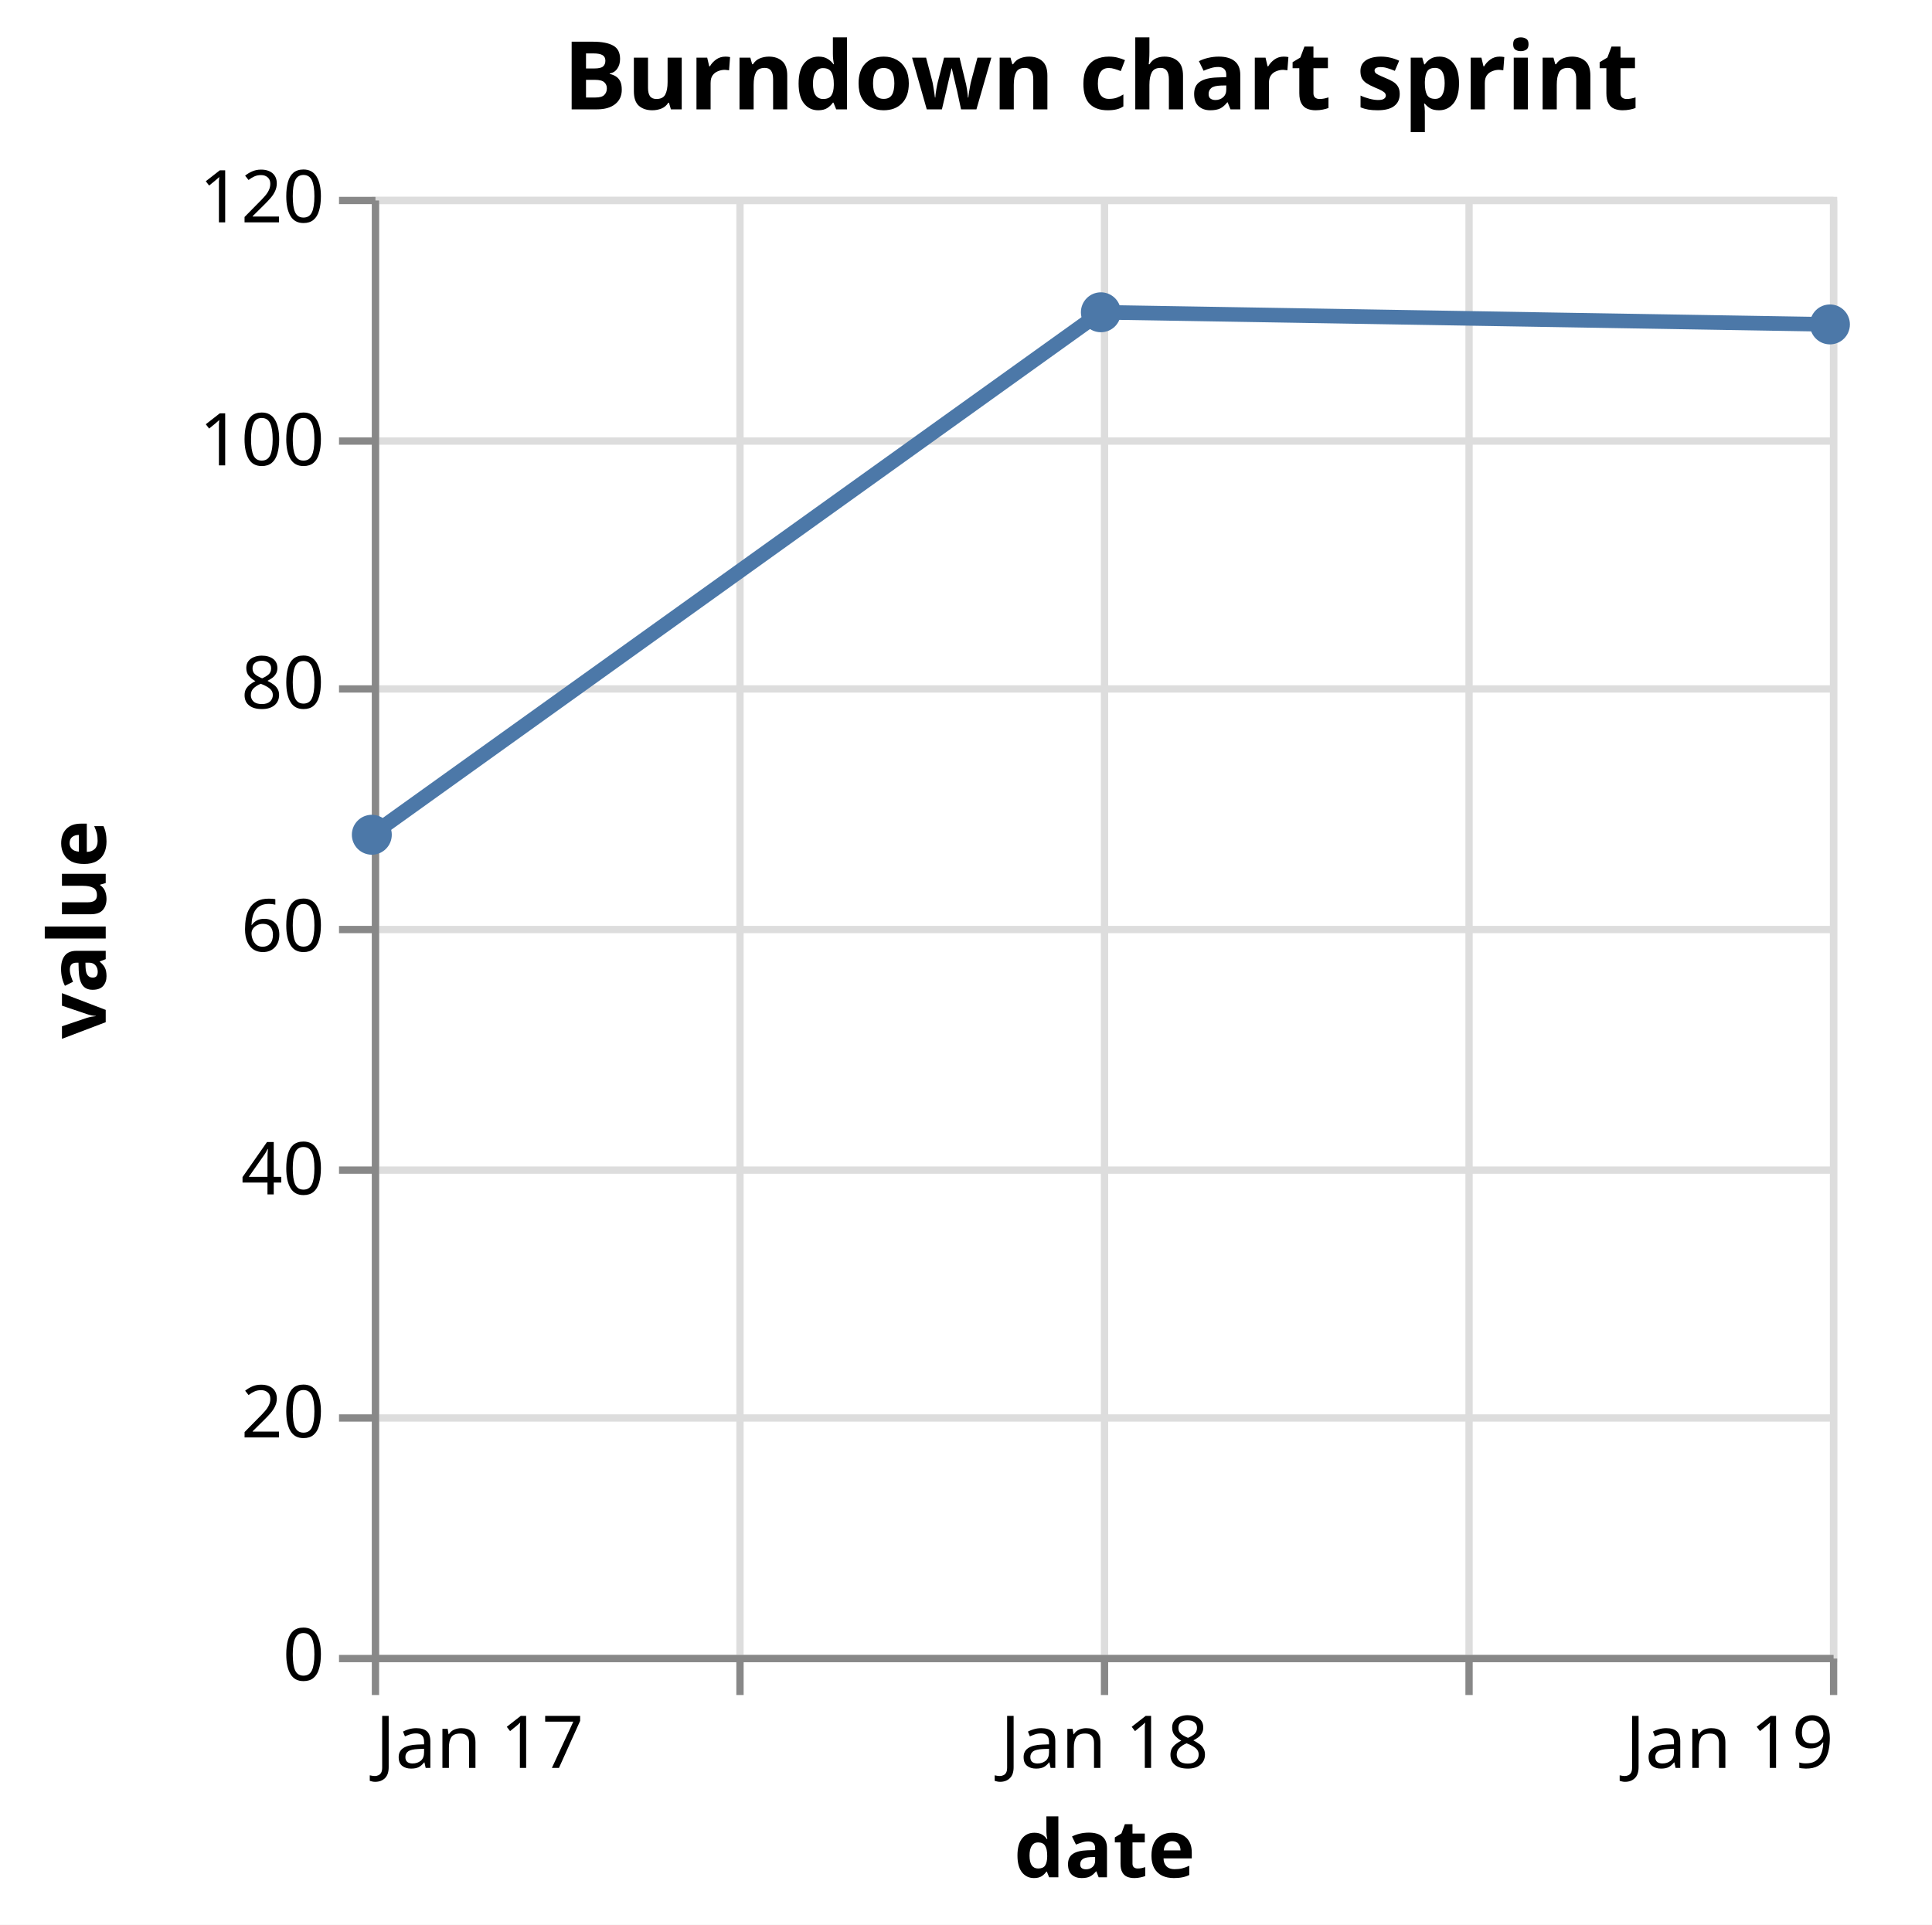
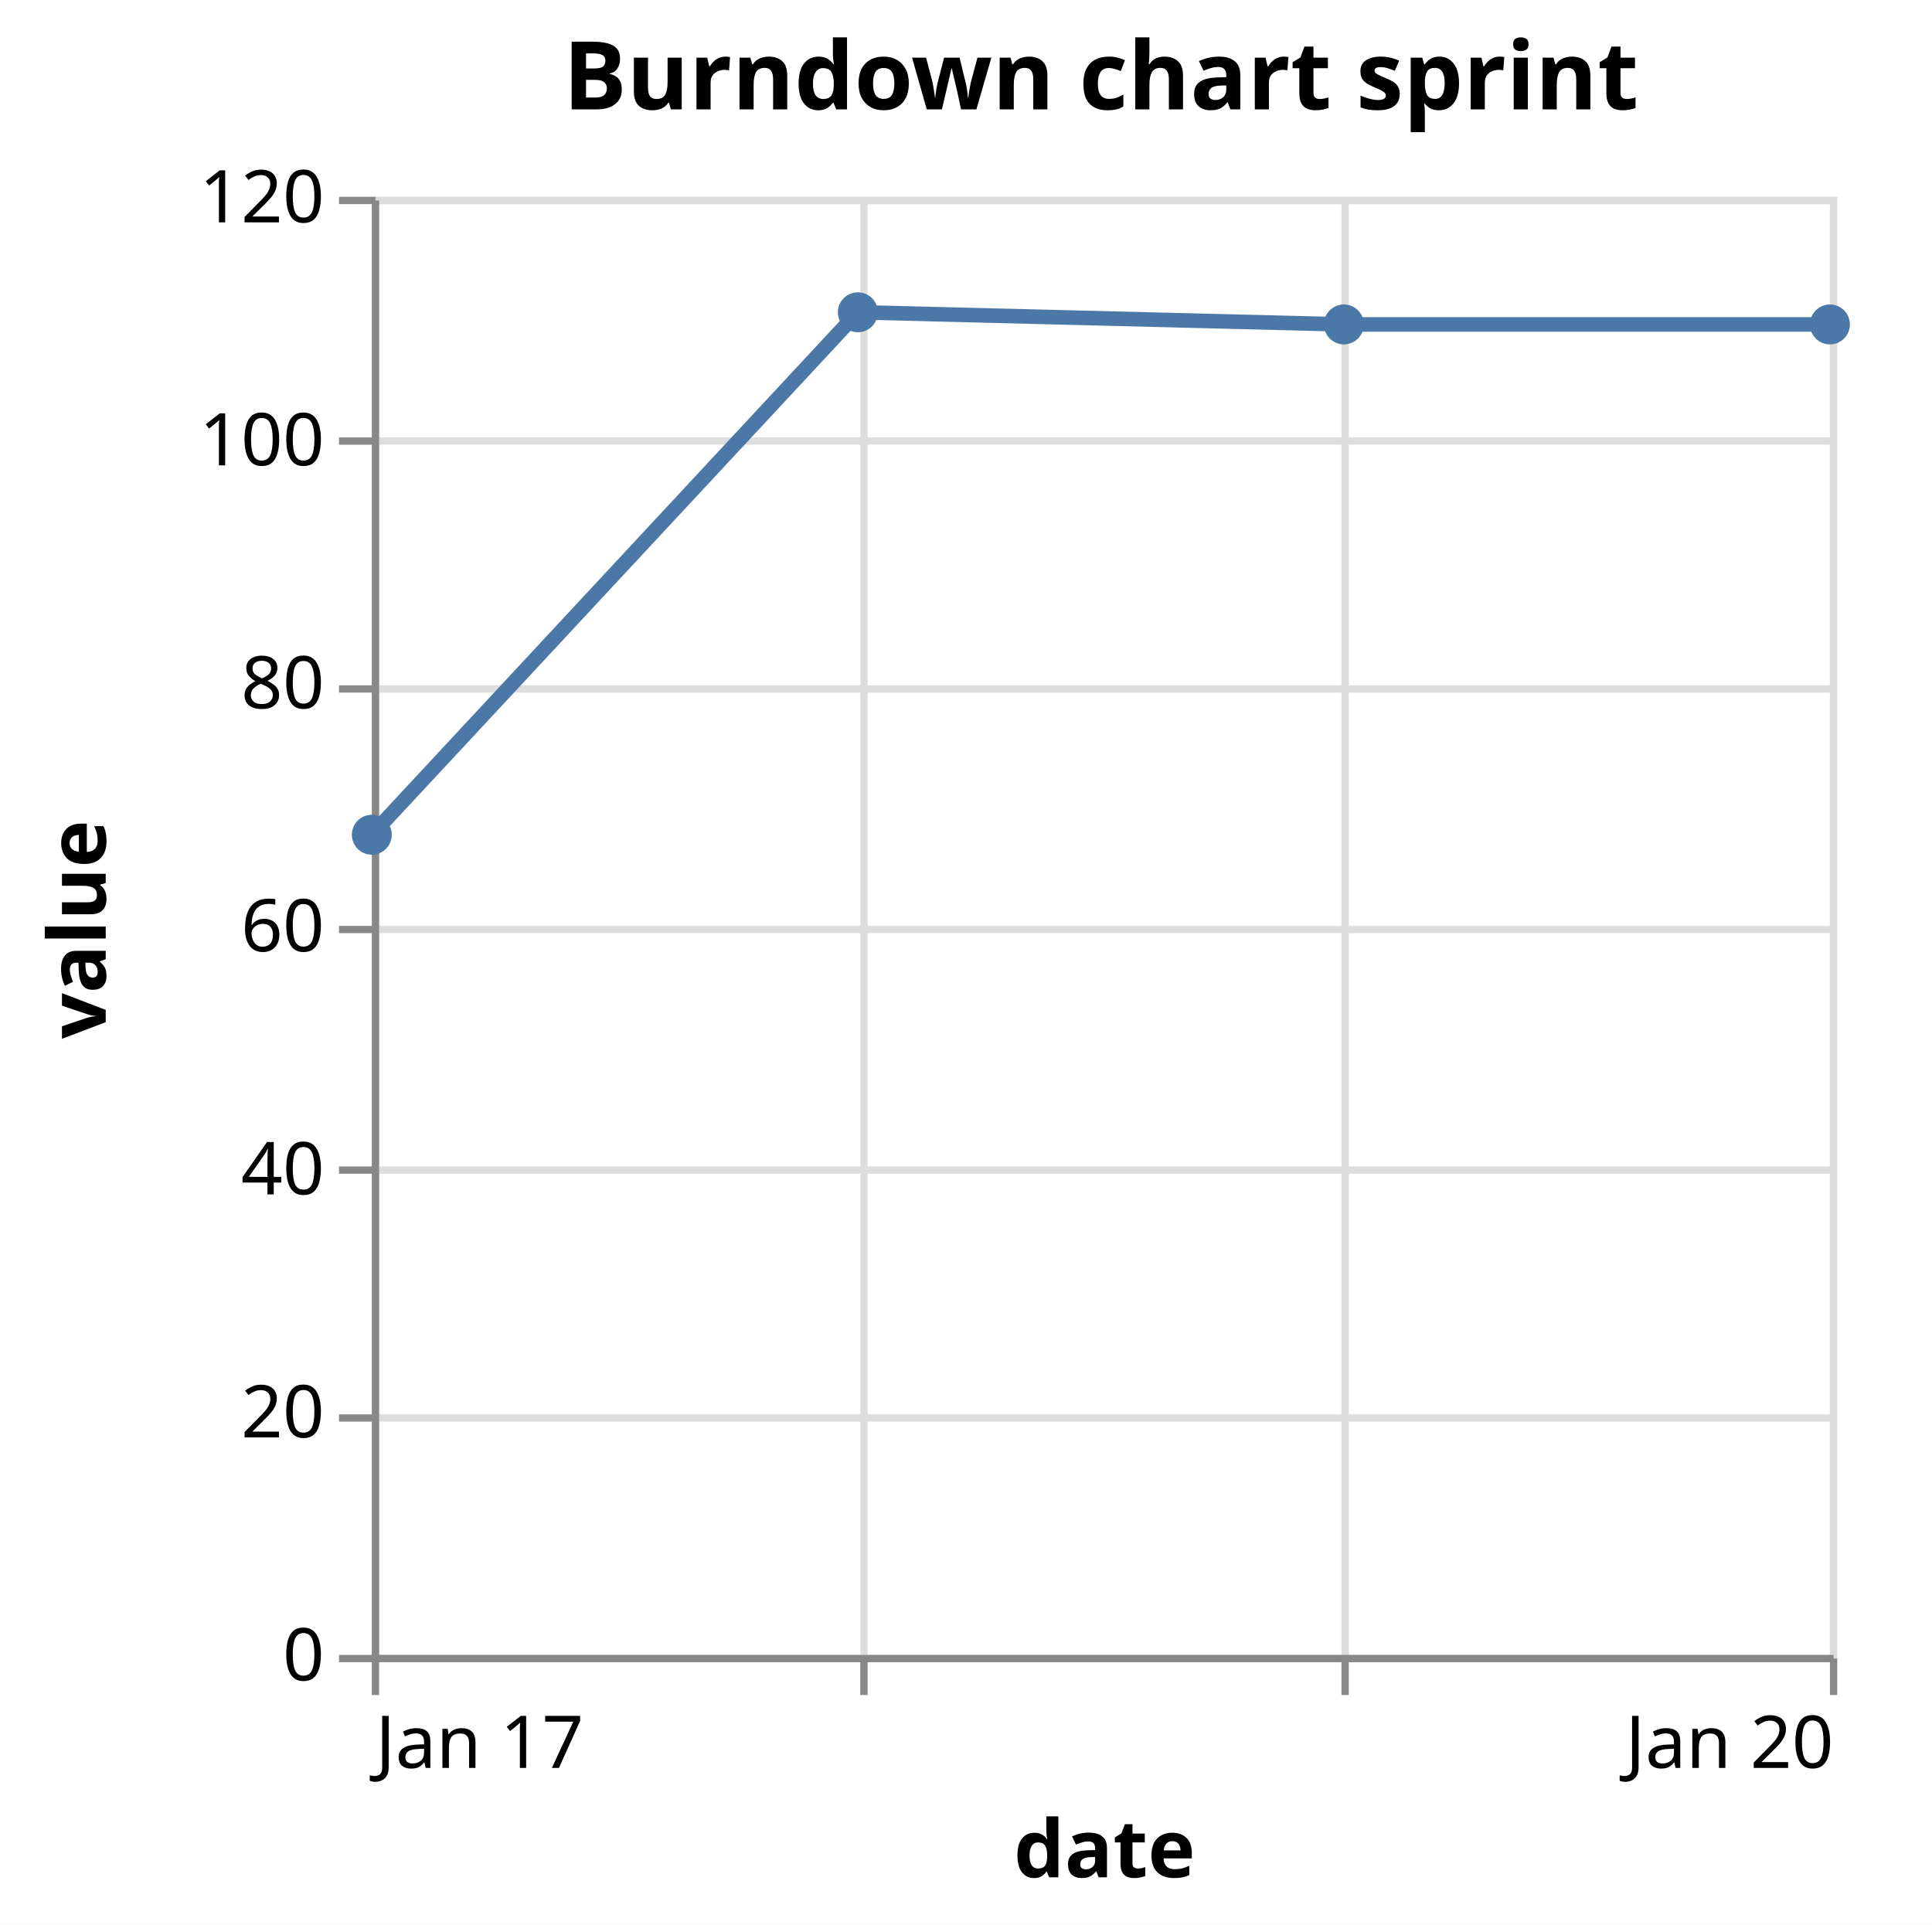
<svg xmlns="http://www.w3.org/2000/svg" version="1.1" class="marks" width="265" height="264" viewBox="0 0 265 264">
  <rect width="265" height="264" fill="white" />
  <g fill="none" stroke-miterlimit="10" transform="translate(51,27)">
    <g class="mark-group role-frame root" role="graphics-object" aria-roledescription="group mark container">
      <g transform="translate(0,0)">
        <path class="background" aria-hidden="true" d="M0.5,0.5h200v200h-200Z" stroke="#ddd" />
        <g>
          <g class="mark-group role-axis" aria-hidden="true">
            <g transform="translate(0.5,200.5)">
              <path class="background" aria-hidden="true" d="M0,0h0v0h0Z" pointer-events="none" />
              <g>
                <g class="mark-rule role-axis-grid" pointer-events="none">
                  <line transform="translate(0,-200)" x2="0" y2="200" stroke="#ddd" stroke-width="1" opacity="1" />
-                   <line transform="translate(50,-200)" x2="0" y2="200" stroke="#ddd" stroke-width="1" opacity="1" />
-                   <line transform="translate(100,-200)" x2="0" y2="200" stroke="#ddd" stroke-width="1" opacity="1" />
-                   <line transform="translate(150,-200)" x2="0" y2="200" stroke="#ddd" stroke-width="1" opacity="1" />
+                   <line transform="translate(67,-200)" x2="0" y2="200" stroke="#ddd" stroke-width="1" opacity="1" />
+                   <line transform="translate(133,-200)" x2="0" y2="200" stroke="#ddd" stroke-width="1" opacity="1" />
                  <line transform="translate(200,-200)" x2="0" y2="200" stroke="#ddd" stroke-width="1" opacity="1" />
                </g>
              </g>
              <path class="foreground" aria-hidden="true" d="" pointer-events="none" display="none" />
            </g>
          </g>
          <g class="mark-group role-axis" aria-hidden="true">
            <g transform="translate(0.5,0.5)">
              <path class="background" aria-hidden="true" d="M0,0h0v0h0Z" pointer-events="none" />
              <g>
                <g class="mark-rule role-axis-grid" pointer-events="none">
                  <line transform="translate(0,200)" x2="200" y2="0" stroke="#ddd" stroke-width="1" opacity="1" />
                  <line transform="translate(0,167)" x2="200" y2="0" stroke="#ddd" stroke-width="1" opacity="1" />
                  <line transform="translate(0,133)" x2="200" y2="0" stroke="#ddd" stroke-width="1" opacity="1" />
                  <line transform="translate(0,100)" x2="200" y2="0" stroke="#ddd" stroke-width="1" opacity="1" />
                  <line transform="translate(0,67)" x2="200" y2="0" stroke="#ddd" stroke-width="1" opacity="1" />
                  <line transform="translate(0,33)" x2="200" y2="0" stroke="#ddd" stroke-width="1" opacity="1" />
                  <line transform="translate(0,0)" x2="200" y2="0" stroke="#ddd" stroke-width="1" opacity="1" />
                </g>
              </g>
              <path class="foreground" aria-hidden="true" d="" pointer-events="none" display="none" />
            </g>
          </g>
-           <g class="mark-group role-axis" role="graphics-symbol" aria-roledescription="axis" aria-label="X-axis titled 'date' for a time scale with values from January 17 to January 19">
+           <g class="mark-group role-axis" role="graphics-symbol" aria-roledescription="axis" aria-label="X-axis titled 'date' for a time scale with values from January 17 to January 20">
            <g transform="translate(0.5,200.5)">
              <path class="background" aria-hidden="true" d="M0,0h0v0h0Z" pointer-events="none" />
              <g>
                <g class="mark-rule role-axis-tick" pointer-events="none">
                  <line transform="translate(0,0)" x2="0" y2="5" stroke="#888" stroke-width="1" opacity="1" />
-                   <line transform="translate(50,0)" x2="0" y2="5" stroke="#888" stroke-width="1" opacity="1" />
-                   <line transform="translate(100,0)" x2="0" y2="5" stroke="#888" stroke-width="1" opacity="1" />
-                   <line transform="translate(150,0)" x2="0" y2="5" stroke="#888" stroke-width="1" opacity="1" />
+                   <line transform="translate(67,0)" x2="0" y2="5" stroke="#888" stroke-width="1" opacity="1" />
+                   <line transform="translate(133,0)" x2="0" y2="5" stroke="#888" stroke-width="1" opacity="1" />
                  <line transform="translate(200,0)" x2="0" y2="5" stroke="#888" stroke-width="1" opacity="1" />
                </g>
                <g class="mark-text role-axis-label" pointer-events="none">
                  <text text-anchor="start" transform="translate(0,15)" font-family="sans-serif" font-size="10px" fill="#000" opacity="1">Jan 17</text>
-                   <text text-anchor="middle" transform="translate(50,15)" font-family="sans-serif" font-size="10px" fill="#000" opacity="0">Jan 17</text>
-                   <text text-anchor="middle" transform="translate(100,15)" font-family="sans-serif" font-size="10px" fill="#000" opacity="1">Jan 18</text>
-                   <text text-anchor="middle" transform="translate(150,15)" font-family="sans-serif" font-size="10px" fill="#000" opacity="0">Jan 18</text>
-                   <text text-anchor="end" transform="translate(200,15)" font-family="sans-serif" font-size="10px" fill="#000" opacity="1">Jan 19</text>
+                   <text text-anchor="middle" transform="translate(66.66667,15)" font-family="sans-serif" font-size="10px" fill="#000" opacity="0">Jan 18</text>
+                   <text text-anchor="middle" transform="translate(133.3333,15)" font-family="sans-serif" font-size="10px" fill="#000" opacity="0">Jan 19</text>
+                   <text text-anchor="end" transform="translate(200,15)" font-family="sans-serif" font-size="10px" fill="#000" opacity="1">Jan 20</text>
                </g>
                <g class="mark-rule role-axis-domain" pointer-events="none">
                  <line transform="translate(0,0)" x2="200" y2="0" stroke="#888" stroke-width="1" opacity="1" />
                </g>
                <g class="mark-text role-axis-title" pointer-events="none">
                  <text text-anchor="middle" transform="translate(100,30)" font-family="sans-serif" font-size="11px" font-weight="bold" fill="#000" opacity="1">date</text>
                </g>
              </g>
              <path class="foreground" aria-hidden="true" d="" pointer-events="none" display="none" />
            </g>
          </g>
          <g class="mark-group role-axis" role="graphics-symbol" aria-roledescription="axis" aria-label="Y-axis titled 'value' for a linear scale with values from 0 to 120">
            <g transform="translate(0.5,0.5)">
              <path class="background" aria-hidden="true" d="M0,0h0v0h0Z" pointer-events="none" />
              <g>
                <g class="mark-rule role-axis-tick" pointer-events="none">
                  <line transform="translate(0,200)" x2="-5" y2="0" stroke="#888" stroke-width="1" opacity="1" />
                  <line transform="translate(0,167)" x2="-5" y2="0" stroke="#888" stroke-width="1" opacity="1" />
                  <line transform="translate(0,133)" x2="-5" y2="0" stroke="#888" stroke-width="1" opacity="1" />
                  <line transform="translate(0,100)" x2="-5" y2="0" stroke="#888" stroke-width="1" opacity="1" />
                  <line transform="translate(0,67)" x2="-5" y2="0" stroke="#888" stroke-width="1" opacity="1" />
                  <line transform="translate(0,33)" x2="-5" y2="0" stroke="#888" stroke-width="1" opacity="1" />
                  <line transform="translate(0,0)" x2="-5" y2="0" stroke="#888" stroke-width="1" opacity="1" />
                </g>
                <g class="mark-text role-axis-label" pointer-events="none">
                  <text text-anchor="end" transform="translate(-7,203)" font-family="sans-serif" font-size="10px" fill="#000" opacity="1">0</text>
                  <text text-anchor="end" transform="translate(-7,169.6667)" font-family="sans-serif" font-size="10px" fill="#000" opacity="1">20</text>
                  <text text-anchor="end" transform="translate(-7,136.3333)" font-family="sans-serif" font-size="10px" fill="#000" opacity="1">40</text>
                  <text text-anchor="end" transform="translate(-7,103)" font-family="sans-serif" font-size="10px" fill="#000" opacity="1">60</text>
                  <text text-anchor="end" transform="translate(-7,69.66667)" font-family="sans-serif" font-size="10px" fill="#000" opacity="1">80</text>
                  <text text-anchor="end" transform="translate(-7,36.33333)" font-family="sans-serif" font-size="10px" fill="#000" opacity="1">100</text>
                  <text text-anchor="end" transform="translate(-7,3)" font-family="sans-serif" font-size="10px" fill="#000" opacity="1">120</text>
                </g>
                <g class="mark-rule role-axis-domain" pointer-events="none">
                  <line transform="translate(0,200)" x2="0" y2="-200" stroke="#888" stroke-width="1" opacity="1" />
                </g>
                <g class="mark-text role-axis-title" pointer-events="none">
                  <text text-anchor="middle" transform="translate(-35,100) rotate(-90) translate(0,-2)" font-family="sans-serif" font-size="11px" font-weight="bold" fill="#000" opacity="1">value</text>
                </g>
              </g>
              <path class="foreground" aria-hidden="true" d="" pointer-events="none" display="none" />
            </g>
          </g>
          <g class="mark-line role-mark layer_0_layer_0_marks" role="graphics-object" aria-roledescription="line mark container">
-             <path aria-label="date: Jan 17; value: 67.5" role="graphics-symbol" aria-roledescription="line mark" d="M0,87.5L100,15.833L200,17.5" stroke="#4c78a8" stroke-width="2" />
+             <path aria-label="date: Jan 17; value: 67.5" role="graphics-symbol" aria-roledescription="line mark" d="M0,87.5L66.667,15.833L133.333,17.5L200,17.5" stroke="#4c78a8" stroke-width="2" />
          </g>
          <g class="mark-symbol role-mark layer_0_layer_1_marks" role="graphics-object" aria-roledescription="symbol mark container">
            <path aria-label="date: Jan 17; value: 67.5" role="graphics-symbol" aria-roledescription="point" transform="translate(0,87.5)" d="M2.739,0A2.739,2.739,0,1,1,-2.739,0A2.739,2.739,0,1,1,2.739,0" fill="#4c78a8" stroke-width="2" opacity="1" />
-             <path aria-label="date: Jan 18; value: 110.5" role="graphics-symbol" aria-roledescription="point" transform="translate(100,15.83333)" d="M2.739,0A2.739,2.739,0,1,1,-2.739,0A2.739,2.739,0,1,1,2.739,0" fill="#4c78a8" stroke-width="2" opacity="1" />
-             <path aria-label="date: Jan 19; value: 109.5" role="graphics-symbol" aria-roledescription="point" transform="translate(200,17.5)" d="M2.739,0A2.739,2.739,0,1,1,-2.739,0A2.739,2.739,0,1,1,2.739,0" fill="#4c78a8" stroke-width="2" opacity="1" />
+             <path aria-label="date: Jan 18; value: 110.5" role="graphics-symbol" aria-roledescription="point" transform="translate(66.66667,15.83333)" d="M2.739,0A2.739,2.739,0,1,1,-2.739,0A2.739,2.739,0,1,1,2.739,0" fill="#4c78a8" stroke-width="2" opacity="1" />
+             <path aria-label="date: Jan 19; value: 109.5" role="graphics-symbol" aria-roledescription="point" transform="translate(133.3333,17.5)" d="M2.739,0A2.739,2.739,0,1,1,-2.739,0A2.739,2.739,0,1,1,2.739,0" fill="#4c78a8" stroke-width="2" opacity="1" />
+             <path aria-label="date: Jan 20; value: 109.5" role="graphics-symbol" aria-roledescription="point" transform="translate(200,17.5)" d="M2.739,0A2.739,2.739,0,1,1,-2.739,0A2.739,2.739,0,1,1,2.739,0" fill="#4c78a8" stroke-width="2" opacity="1" />
          </g>
          <g class="mark-group role-title">
            <g transform="translate(100,-22)">
              <path class="background" aria-hidden="true" d="M0,0h0v0h0Z" pointer-events="none" />
              <g>
                <g class="mark-text role-title-text" role="graphics-symbol" aria-roledescription="title" aria-label="Title text 'Burndown chart sprint'" pointer-events="none">
                  <text text-anchor="middle" transform="translate(0,10)" font-family="sans-serif" font-size="13px" font-weight="bold" fill="#000" opacity="1">Burndown chart sprint</text>
                </g>
              </g>
              <path class="foreground" aria-hidden="true" d="" pointer-events="none" display="none" />
            </g>
          </g>
        </g>
        <path class="foreground" aria-hidden="true" d="" display="none" />
      </g>
    </g>
  </g>
</svg>
